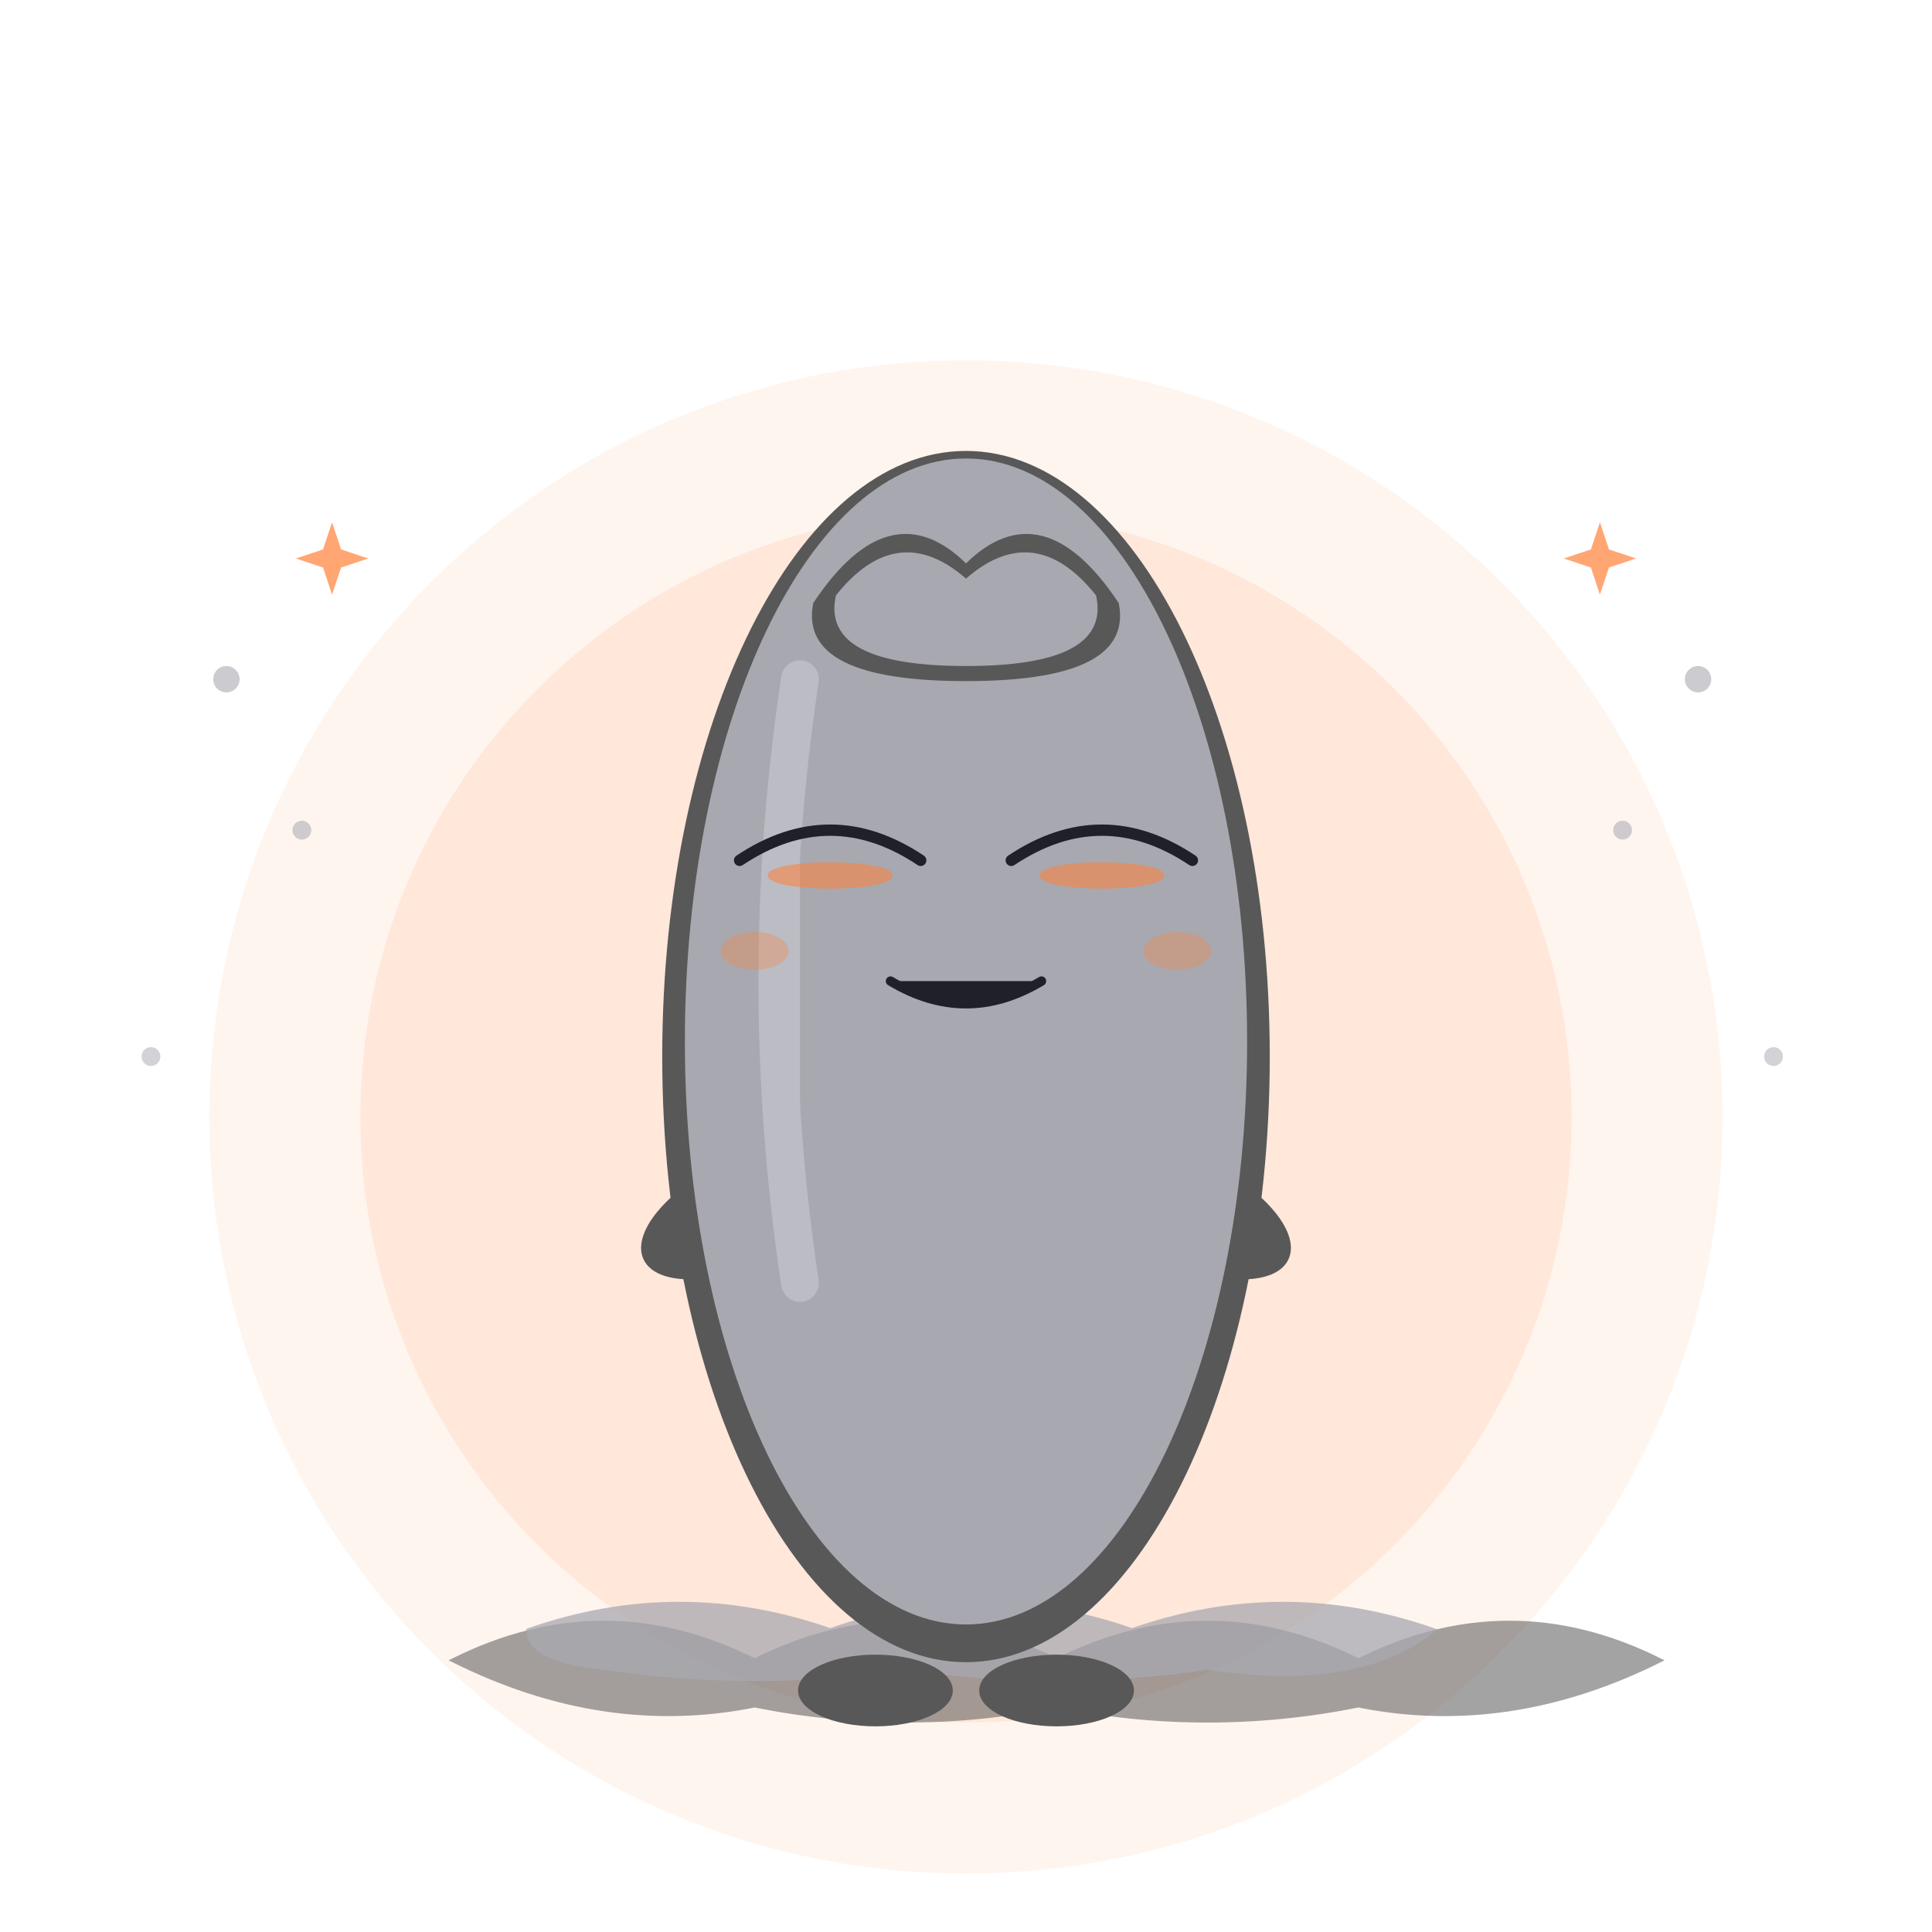
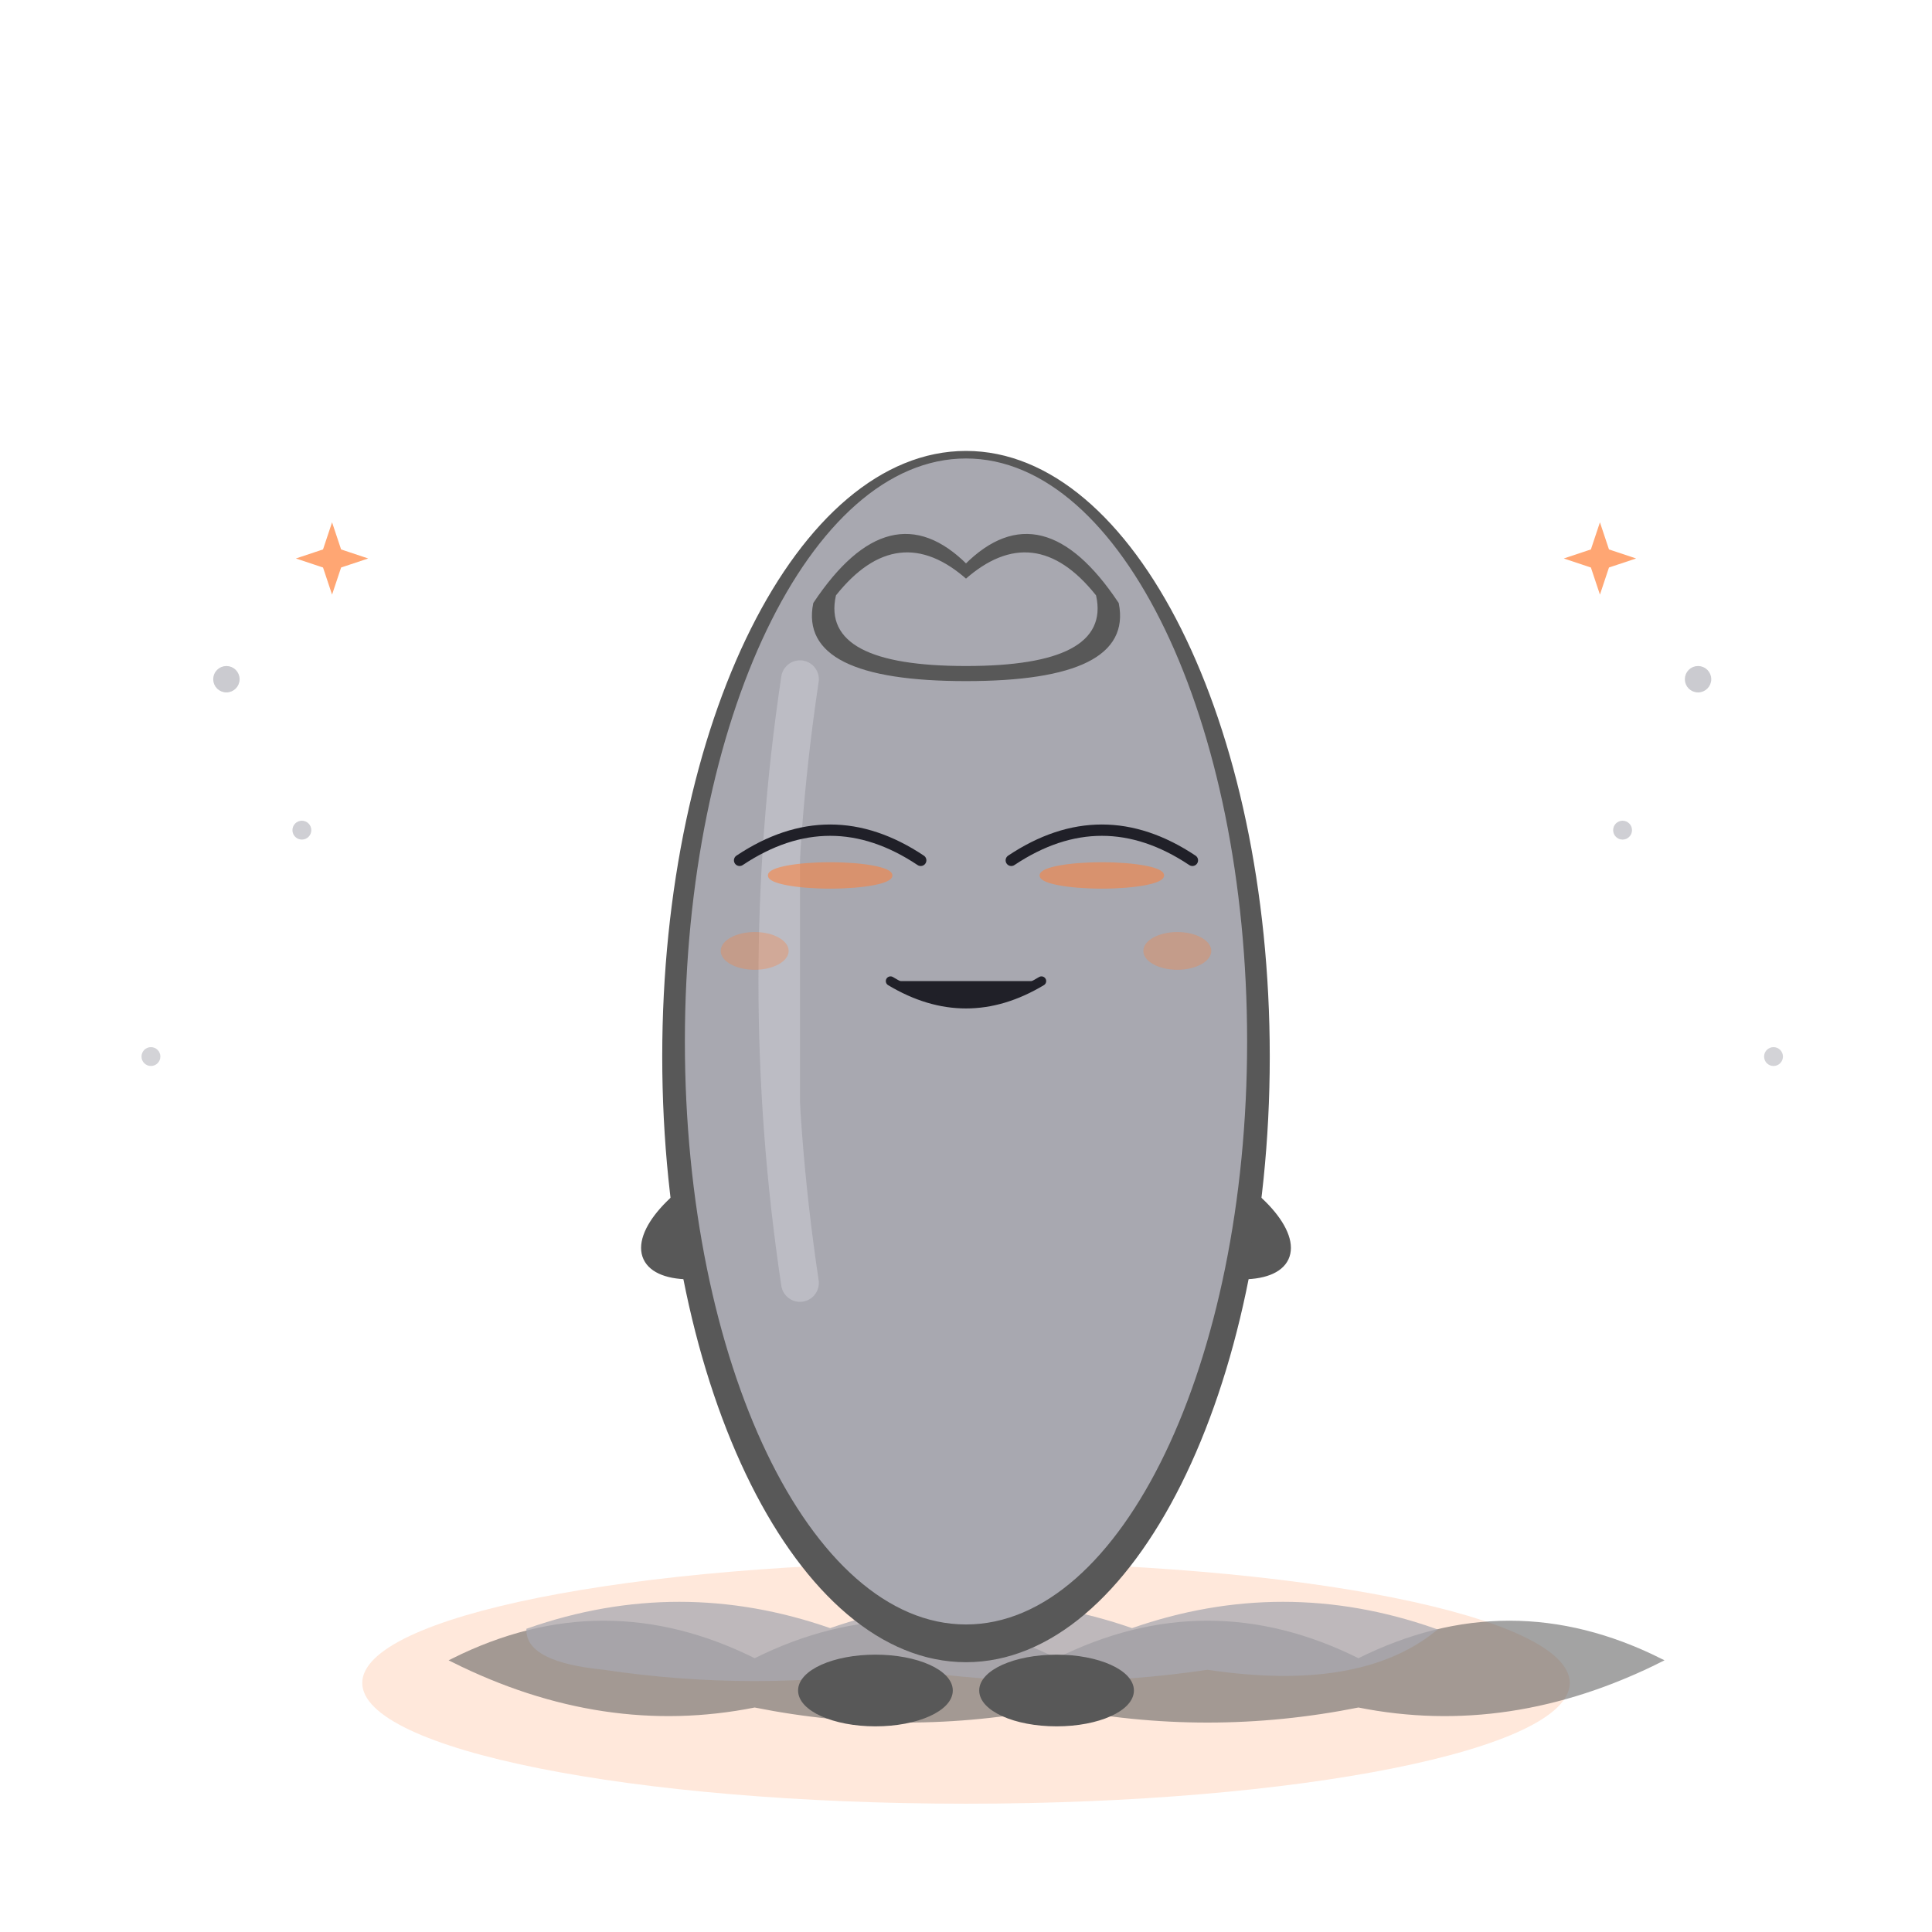
<svg xmlns="http://www.w3.org/2000/svg" viewBox="0 0 512 512" width="512" height="512">
  <style>
    .body-base       { fill: #a8a8b0; }
    .body-base       { stroke: #a8a8b0; }
    .body-shadow     { fill: #585858; }
    .body-shadow     { stroke: #585858; }
    .body-highlight  { fill: #d0d0d8; }
    .body-highlight  { stroke: #d0d0d8; }
    .body-stroke     { fill: #202028; }
    .body-stroke     { stroke: #202028; }
    .accent-base     { fill: #ff8038; }
    .accent-base     { stroke: #ff8038; }
    .accent-shadow   { fill: #a04018; }
    .accent-shadow   { stroke: #a04018; }
    .accent-highlight{ fill: #ffb060; }
    .accent-highlight{ stroke: #ffb060; }
    .eye-iris        { fill: #ff8038; }
    .eye-pupil       { fill: #1a0800; }
    .eye-highlight   { fill: #ffe8a0; }
    .eye-sclera      { fill: #fff0d8; }
    .mouth-interior  { fill: #2a0808; }
  </style>
-   <circle cx="256" cy="296" r="200" class="accent-base" opacity="0.08" />
-   <circle cx="256" cy="296" r="160" class="accent-base" opacity="0.12" />
+   <ellipse cx="256" cy="446" rx="160" ry="32" fill="#ff8038" opacity="0.18" />
  <path d="M120,440 Q160,420 200,440 Q240,420 280,440 Q320,420 360,440 Q400,420 440,440 Q400,460 360,452 Q320,460 280,452 Q240,460 200,452 Q160,460 120,440 Z" class="body-shadow" opacity="0.55" />
  <path d="M140,432 Q180,418 220,432 Q260,418 300,432 Q340,418 380,432 Q360,448 320,442 Q280,448 240,442 Q200,448 160,442 Q140,440 140,432 Z" class="body-base" opacity="0.75" />
  <ellipse cx="232" cy="448" rx="20" ry="9" class="body-shadow" />
  <ellipse cx="280" cy="448" rx="20" ry="9" class="body-shadow" />
  <ellipse cx="200" cy="320" rx="32" ry="14" class="body-shadow" transform="rotate(-25 200 320)" />
  <ellipse cx="204" cy="316" rx="26" ry="10" class="body-base" transform="rotate(-25 204 316)" />
  <ellipse cx="312" cy="320" rx="32" ry="14" class="body-shadow" transform="rotate(25 312 320)" />
  <ellipse cx="308" cy="316" rx="26" ry="10" class="body-base" transform="rotate(25 308 316)" />
  <ellipse cx="256" cy="338" rx="24" ry="14" class="body-shadow" />
  <ellipse cx="256" cy="334" rx="20" ry="11" class="body-base" />
  <ellipse cx="256" cy="280" rx="80" ry="160" class="body-shadow" />
  <ellipse cx="256" cy="276" rx="74" ry="154" class="body-base" />
  <path d="M212,180 Q200,260 212,340" class="body-highlight" fill="none" stroke-width="10" stroke-linecap="round" opacity="0.5" />
  <path d="M216,160 Q236,130 256,150 Q276,130 296,160 Q300,180 256,180 Q212,180 216,160 Z" class="body-shadow" />
  <path d="M222,158 Q238,138 256,154 Q274,138 290,158 Q294,176 256,176 Q218,176 222,158 Z" class="body-base" />
  <path d="M196,228 Q220,212 244,228" fill="none" stroke="#202028" stroke-width="3" stroke-linecap="round" />
  <path d="M268,228 Q292,212 316,228" fill="none" stroke="#202028" stroke-width="3" stroke-linecap="round" />
  <ellipse cx="220" cy="232" rx="16" ry="3" class="accent-base" opacity="0.55" />
  <ellipse cx="292" cy="232" rx="16" ry="3" class="accent-base" opacity="0.55" />
  <path d="M236,260 Q256,272 276,260" class="body-stroke" fill="none" stroke-width="2.5" stroke-linecap="round" />
  <ellipse cx="200" cy="252" rx="9" ry="5" fill="#ff8038" opacity="0.32" stroke="none" />
  <ellipse cx="312" cy="252" rx="9" ry="5" fill="#ff8038" opacity="0.32" stroke="none" />
  <circle cx="60" cy="180" r="3" class="body-base" opacity="0.6" stroke="none" />
  <circle cx="80" cy="220" r="2" class="body-base" opacity="0.55" stroke="none" />
  <circle cx="40" cy="280" r="2" class="body-base" opacity="0.5" stroke="none" />
  <circle cx="450" cy="180" r="3" class="body-base" opacity="0.6" stroke="none" />
  <circle cx="430" cy="220" r="2" class="body-base" opacity="0.55" stroke="none" />
  <circle cx="470" cy="280" r="2" class="body-base" opacity="0.5" stroke="none" />
  <path d="M88,140 L90,146 L96,148 L90,150 L88,156 L86,150 L80,148 L86,146 Z" class="accent-base" opacity="0.7" />
  <path d="M424,140 L426,146 L432,148 L426,150 L424,156 L422,150 L416,148 L422,146 Z" class="accent-base" opacity="0.7" />
</svg>
